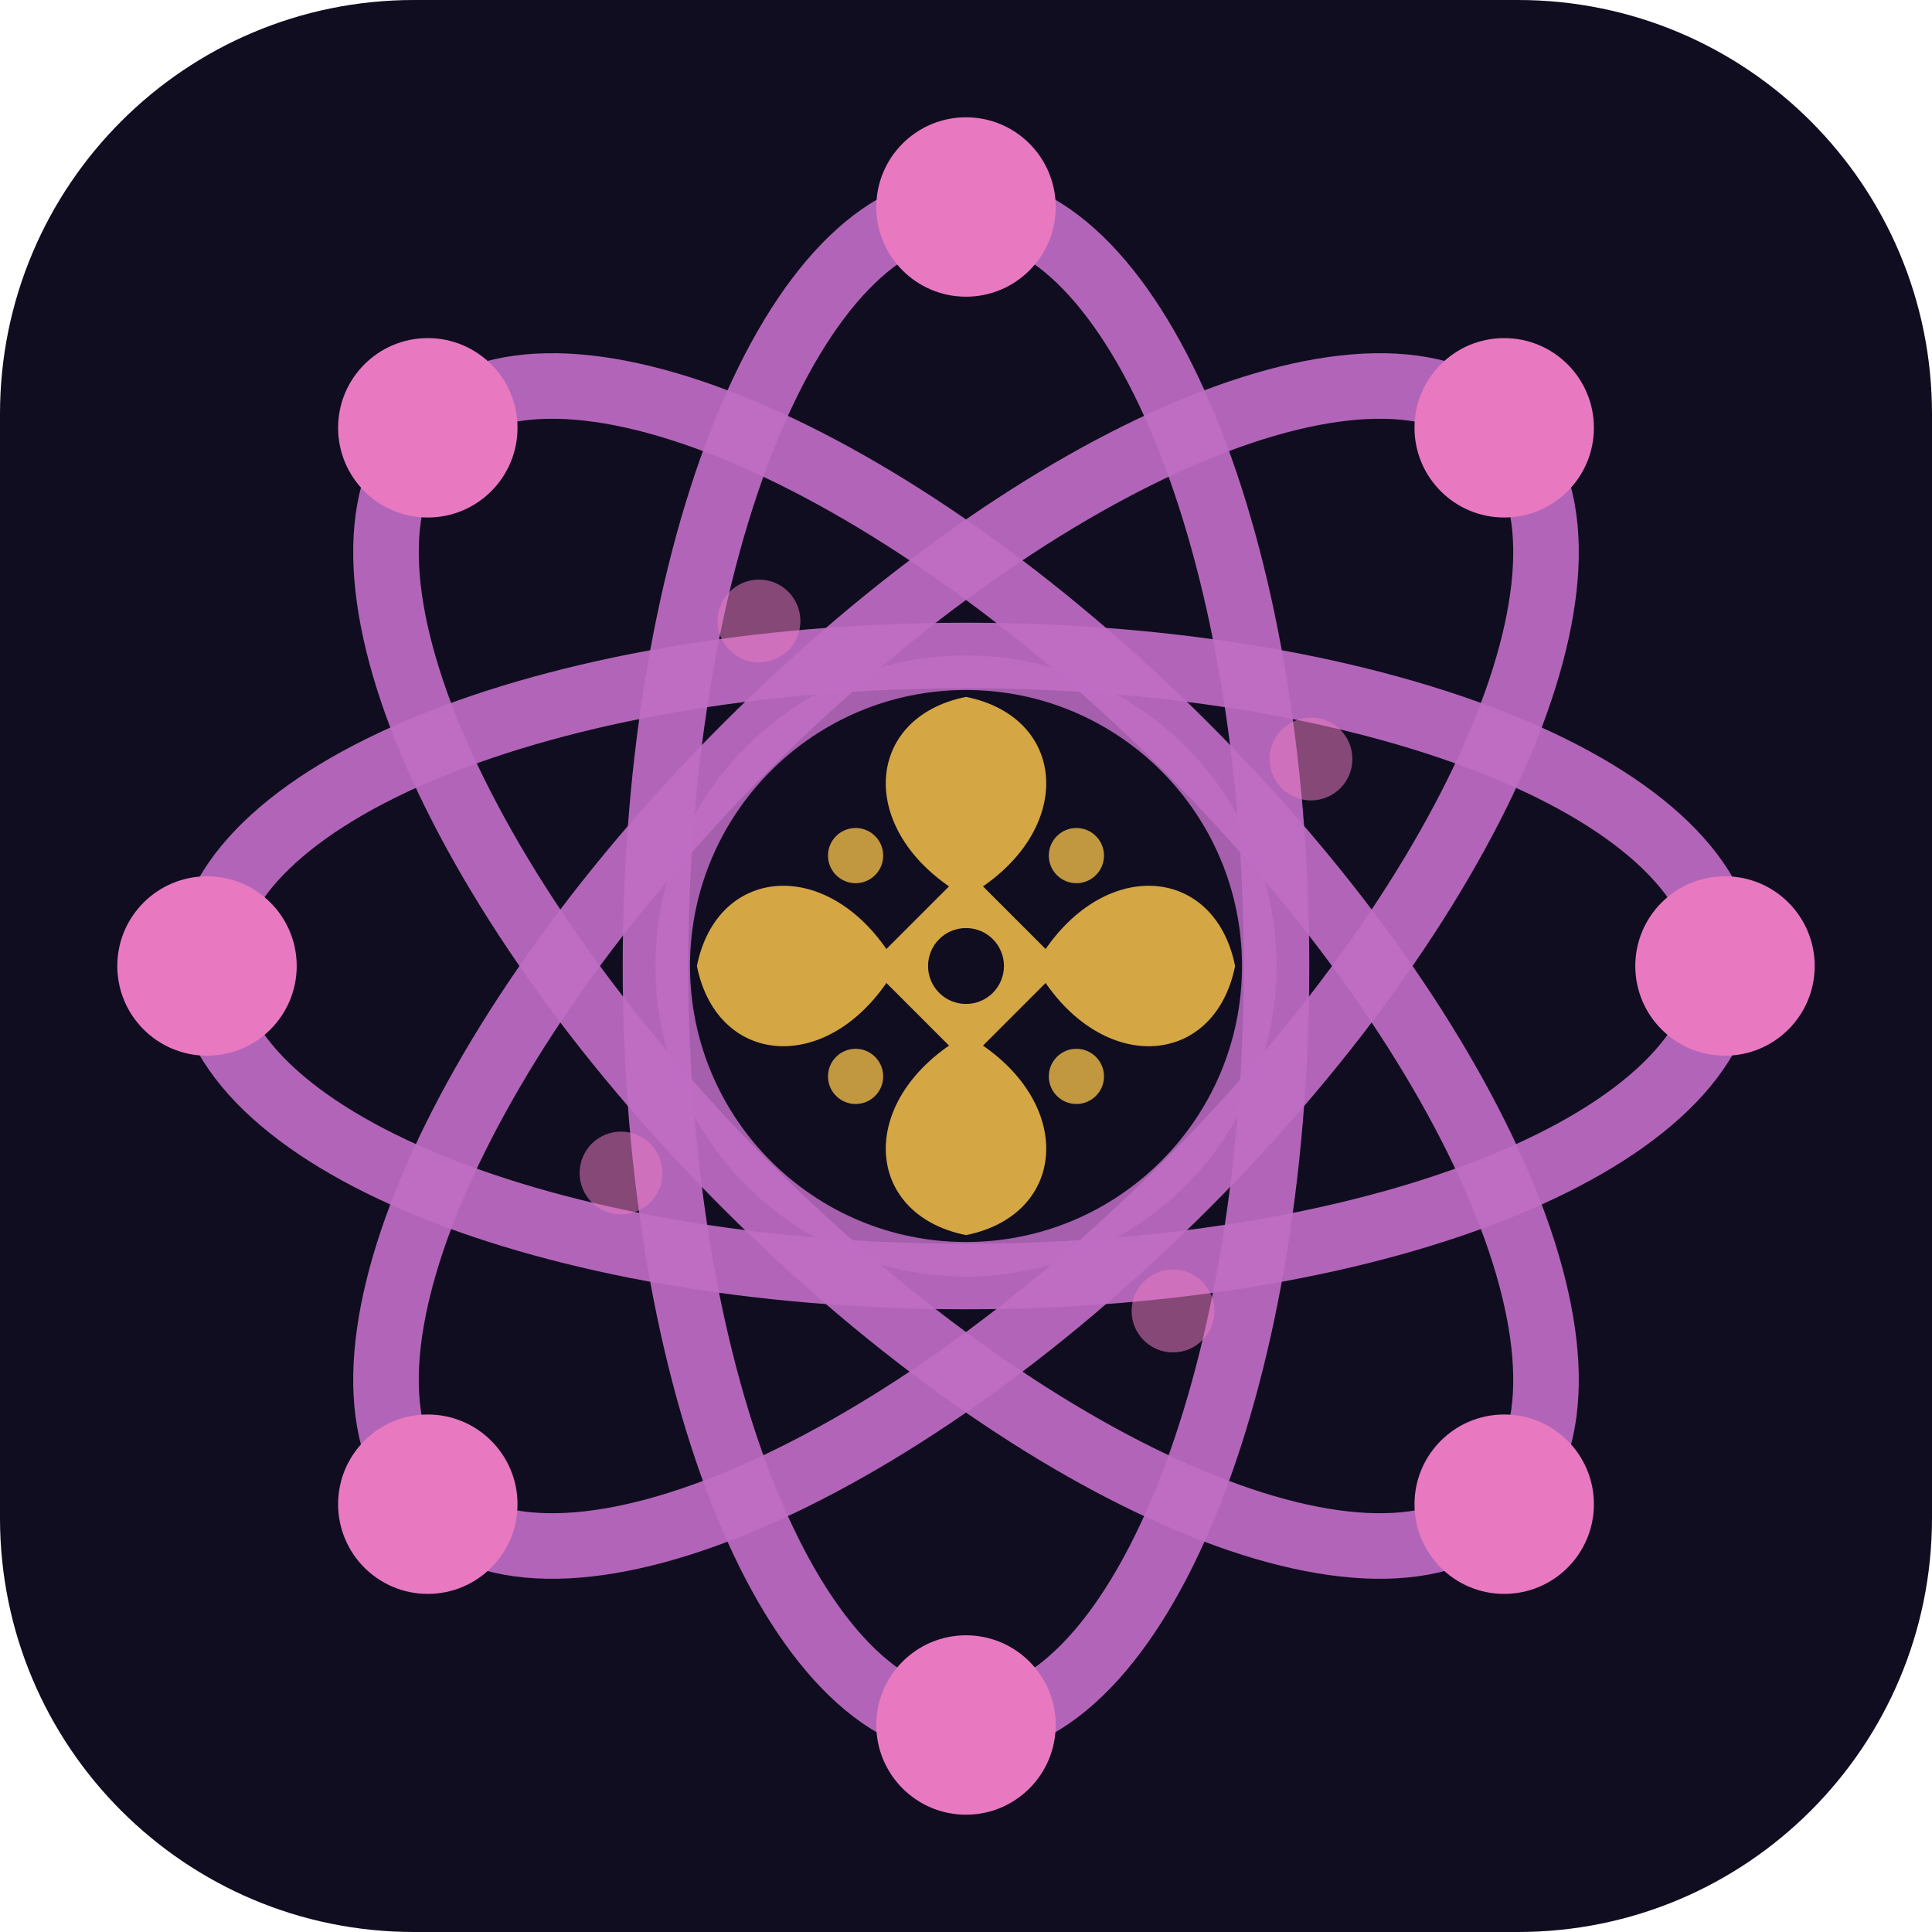
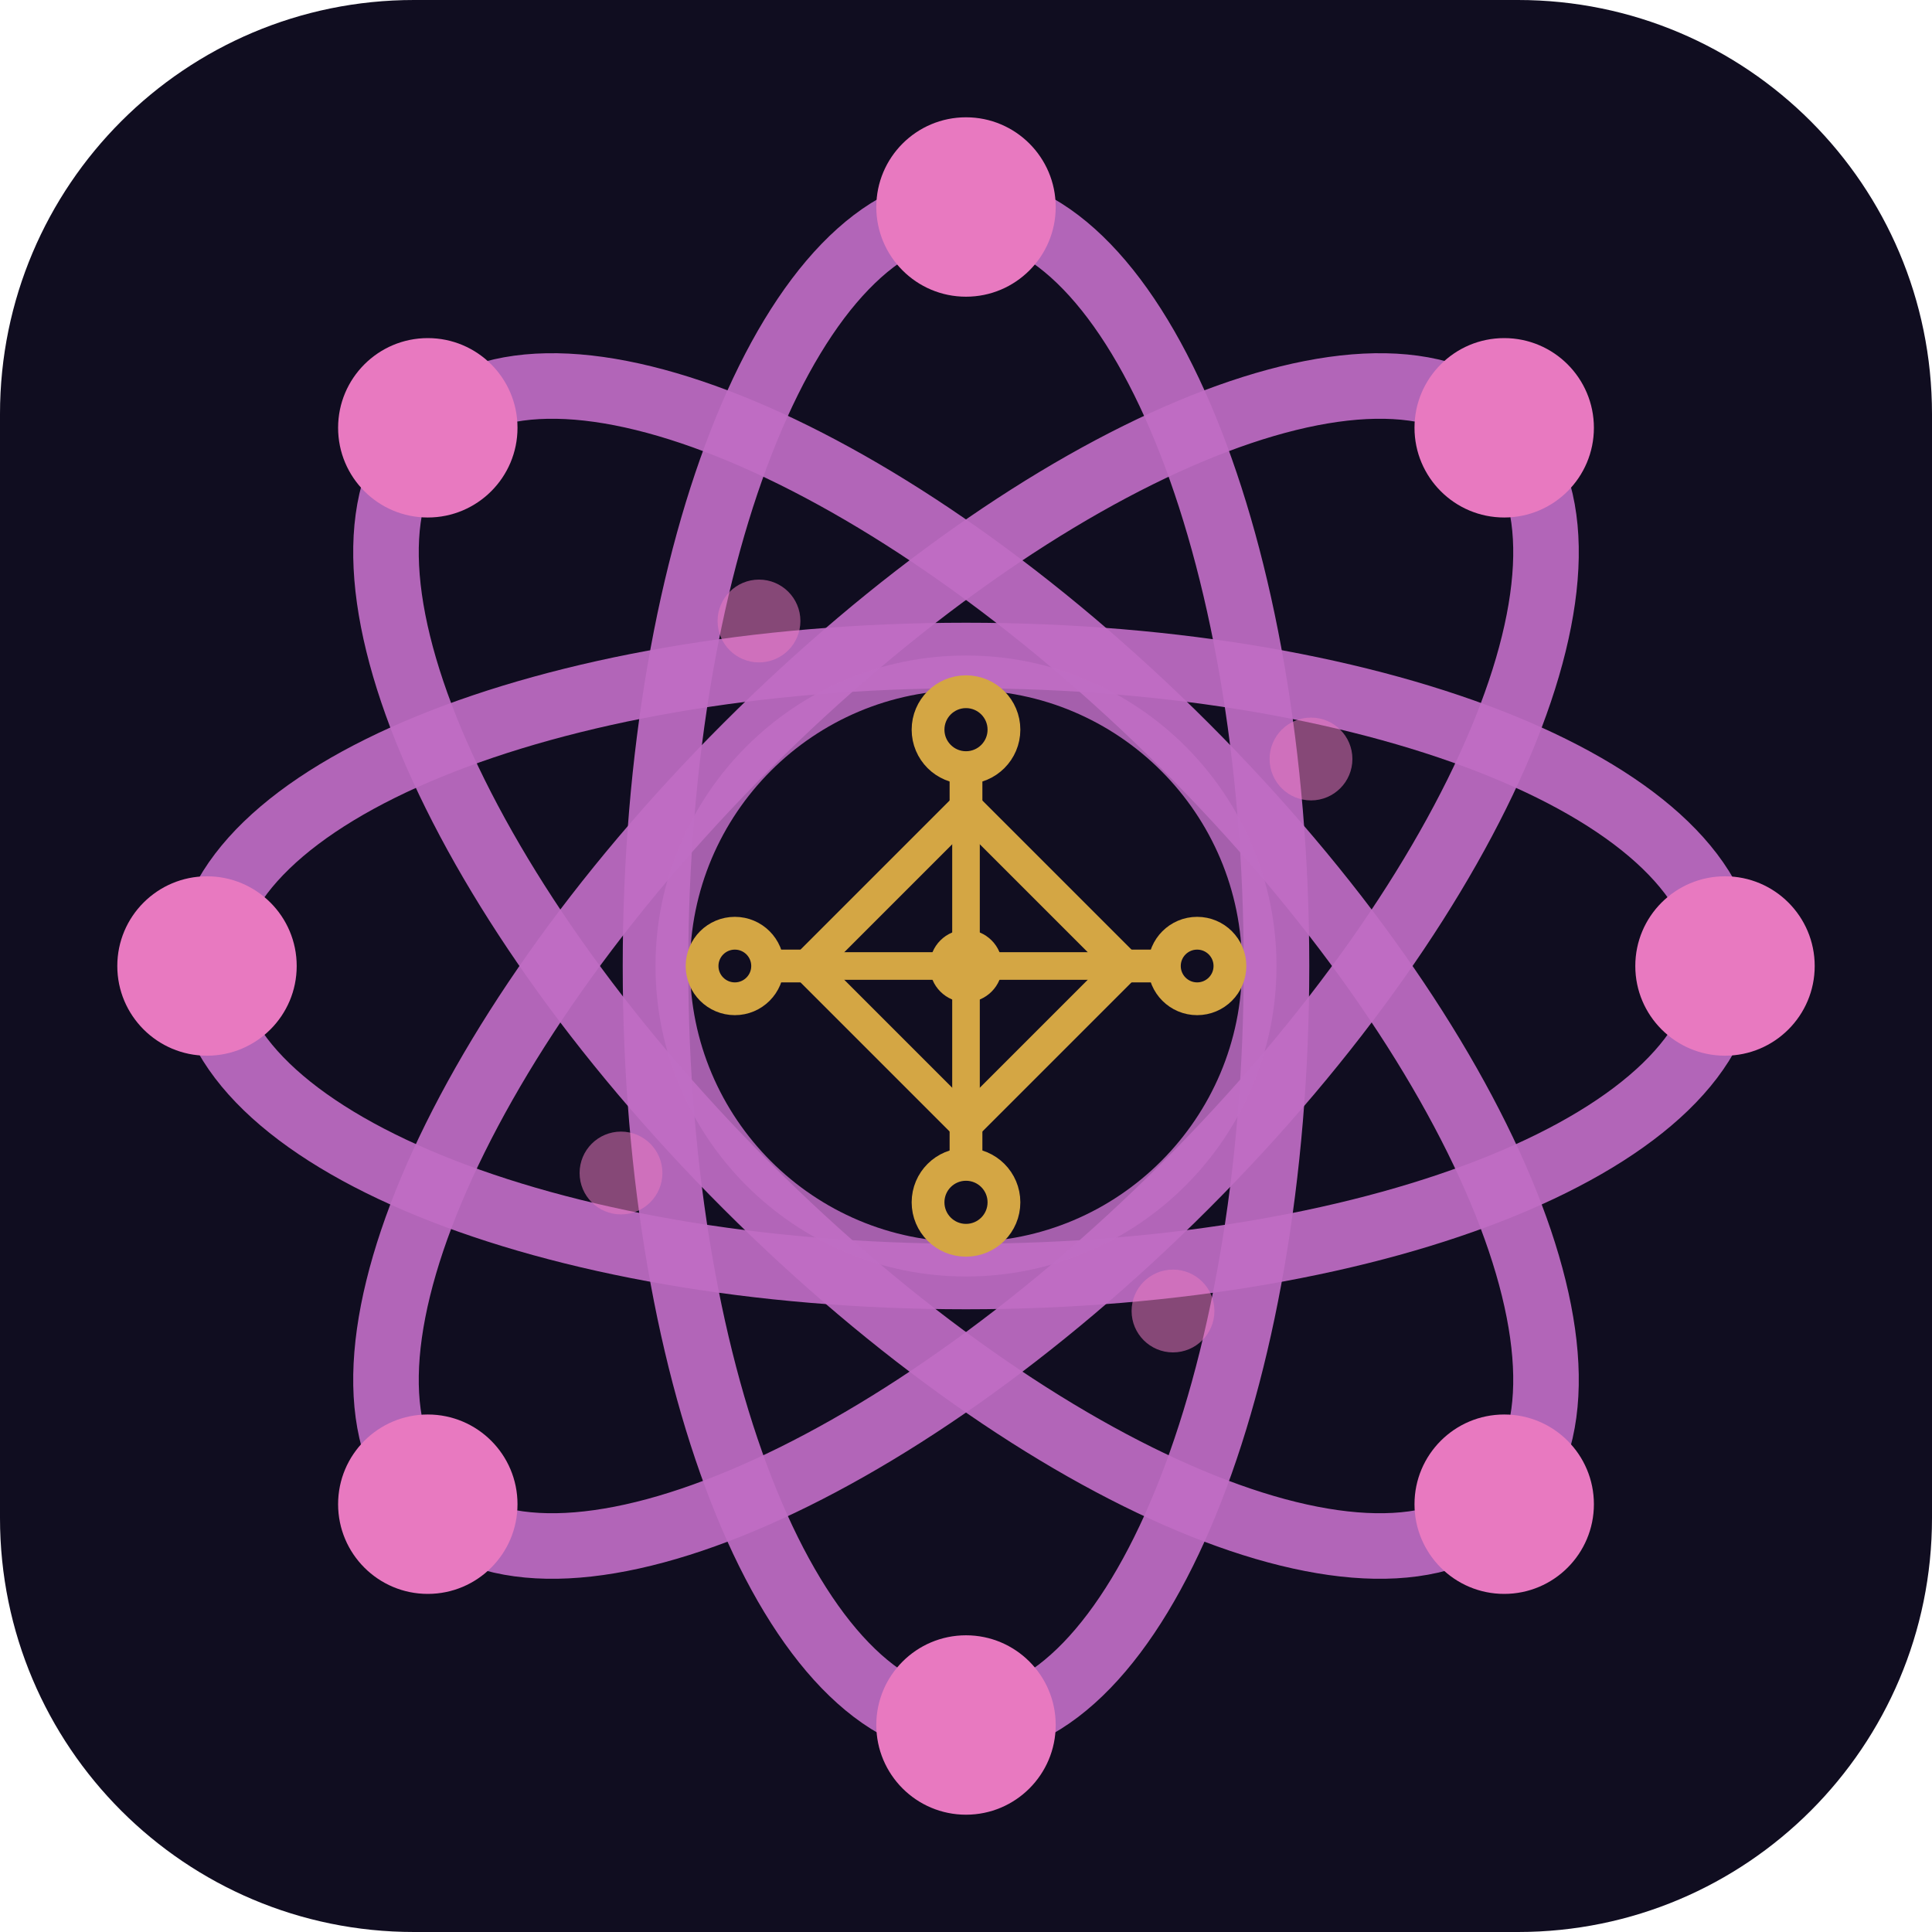
<svg xmlns="http://www.w3.org/2000/svg" width="56" height="56" viewBox="0 0 56 56">
  <rect width="56" height="56" rx="12" fill="#100d20" />
  <g transform="translate(28,28)">
    <ellipse rx="22" ry="9" fill="none" stroke="#c06dc4" stroke-width="1.9" opacity="0.92" />
    <ellipse rx="22" ry="9" fill="none" stroke="#c06dc4" stroke-width="1.9" opacity="0.92" transform="rotate(45)" />
    <ellipse rx="22" ry="9" fill="none" stroke="#c06dc4" stroke-width="1.9" opacity="0.92" transform="rotate(90)" />
    <ellipse rx="22" ry="9" fill="none" stroke="#c06dc4" stroke-width="1.9" opacity="0.92" transform="rotate(135)" />
    <circle cx="22" cy="0" r="2.6" fill="#e879c0" />
    <circle cx="-22" cy="0" r="2.6" fill="#e879c0" />
    <circle cx="0" cy="22" r="2.6" fill="#e879c0" />
    <circle cx="0" cy="-22" r="2.6" fill="#e879c0" />
    <circle cx="15.6" cy="15.6" r="2.6" fill="#e879c0" />
    <circle cx="-15.6" cy="-15.6" r="2.6" fill="#e879c0" />
    <circle cx="15.6" cy="-15.6" r="2.6" fill="#e879c0" />
    <circle cx="-15.6" cy="15.6" r="2.6" fill="#e879c0" />
    <circle cx="10" cy="-6" r="1.2" fill="#e879c0" opacity="0.55" />
    <circle cx="-10" cy="6" r="1.2" fill="#e879c0" opacity="0.55" />
    <circle cx="6" cy="10" r="1.2" fill="#e879c0" opacity="0.55" />
    <circle cx="-6" cy="-10" r="1.2" fill="#e879c0" opacity="0.55" />
    <circle cx="0" cy="0" r="8.5" fill="#100d20" stroke="#c06dc4" stroke-width="1.0" opacity="0.85" />
-     <path d="M 0,-2 C -3.2,-3.8 -3,-7.2 0,-7.8 C 3,-7.2 3.2,-3.8 0,-2 Z" fill="#d4a644" />
-     <path d="M 0,2 C -3.2,3.8 -3,7.2 0,7.8 C 3,7.2 3.2,3.8 0,2 Z" fill="#d4a644" />
-     <path d="M -2,0 C -3.8,-3.2 -7.2,-3 -7.8,0 C -7.2,3 -3.8,3.2 -2,0 Z" fill="#d4a644" />
-     <path d="M 2,0 C 3.8,-3.2 7.2,-3 7.8,0 C 7.2,3 3.8,3.2 2,0 Z" fill="#d4a644" />
-     <polygon points="0,-2.8 2.8,0 0,2.8 -2.8,0" fill="#d4a644" />
-     <circle cx="3.2" cy="-3.2" r="0.8" fill="#d4a644" opacity="0.9" />
-     <circle cx="-3.2" cy="-3.2" r="0.8" fill="#d4a644" opacity="0.9" />
-     <circle cx="3.2" cy="3.2" r="0.8" fill="#d4a644" opacity="0.9" />
-     <circle cx="-3.2" cy="3.2" r="0.8" fill="#d4a644" opacity="0.9" />
-     <circle cx="0" cy="0" r="1.1" fill="#100d20" />
+     <line x1="0" y1="-4.6" x2="4.6" y2="0" stroke="#d4a644" stroke-width="0.95" stroke-linecap="round" />
+     <line x1="4.6" y1="0" x2="0" y2="4.6" stroke="#d4a644" stroke-width="0.95" stroke-linecap="round" />
+     <line x1="0" y1="4.6" x2="-4.6" y2="0" stroke="#d4a644" stroke-width="0.95" stroke-linecap="round" />
+     <line x1="-4.6" y1="0" x2="0" y2="-4.6" stroke="#d4a644" stroke-width="0.95" stroke-linecap="round" />
+     <line x1="0" y1="-4.6" x2="0" y2="4.6" stroke="#d4a644" stroke-width="0.8" stroke-linecap="round" />
+     <line x1="-4.6" y1="0" x2="4.6" y2="0" stroke="#d4a644" stroke-width="0.8" stroke-linecap="round" />
+     <line x1="0" y1="-4.6" x2="0" y2="-5.75" stroke="#d4a644" stroke-width="0.95" />
+     <circle cx="0" cy="-6.85" r="1.1" fill="none" stroke="#d4a644" stroke-width="0.95" />
+     <line x1="0" y1="4.6" x2="0" y2="5.75" stroke="#d4a644" stroke-width="0.95" />
+     <circle cx="0" cy="6.85" r="1.1" fill="none" stroke="#d4a644" stroke-width="0.95" />
+     <line x1="4.6" y1="0" x2="5.7" y2="0" stroke="#d4a644" stroke-width="0.95" />
+     <circle cx="6.7" cy="0" r="0.95" fill="none" stroke="#d4a644" stroke-width="0.95" />
+     <line x1="-4.6" y1="0" x2="-5.7" y2="0" stroke="#d4a644" stroke-width="0.95" />
+     <circle cx="-6.7" cy="0" r="0.95" fill="none" stroke="#d4a644" stroke-width="0.95" />
+     <circle cx="0" cy="0" r="1.05" fill="#d4a644" />
  </g>
</svg>
